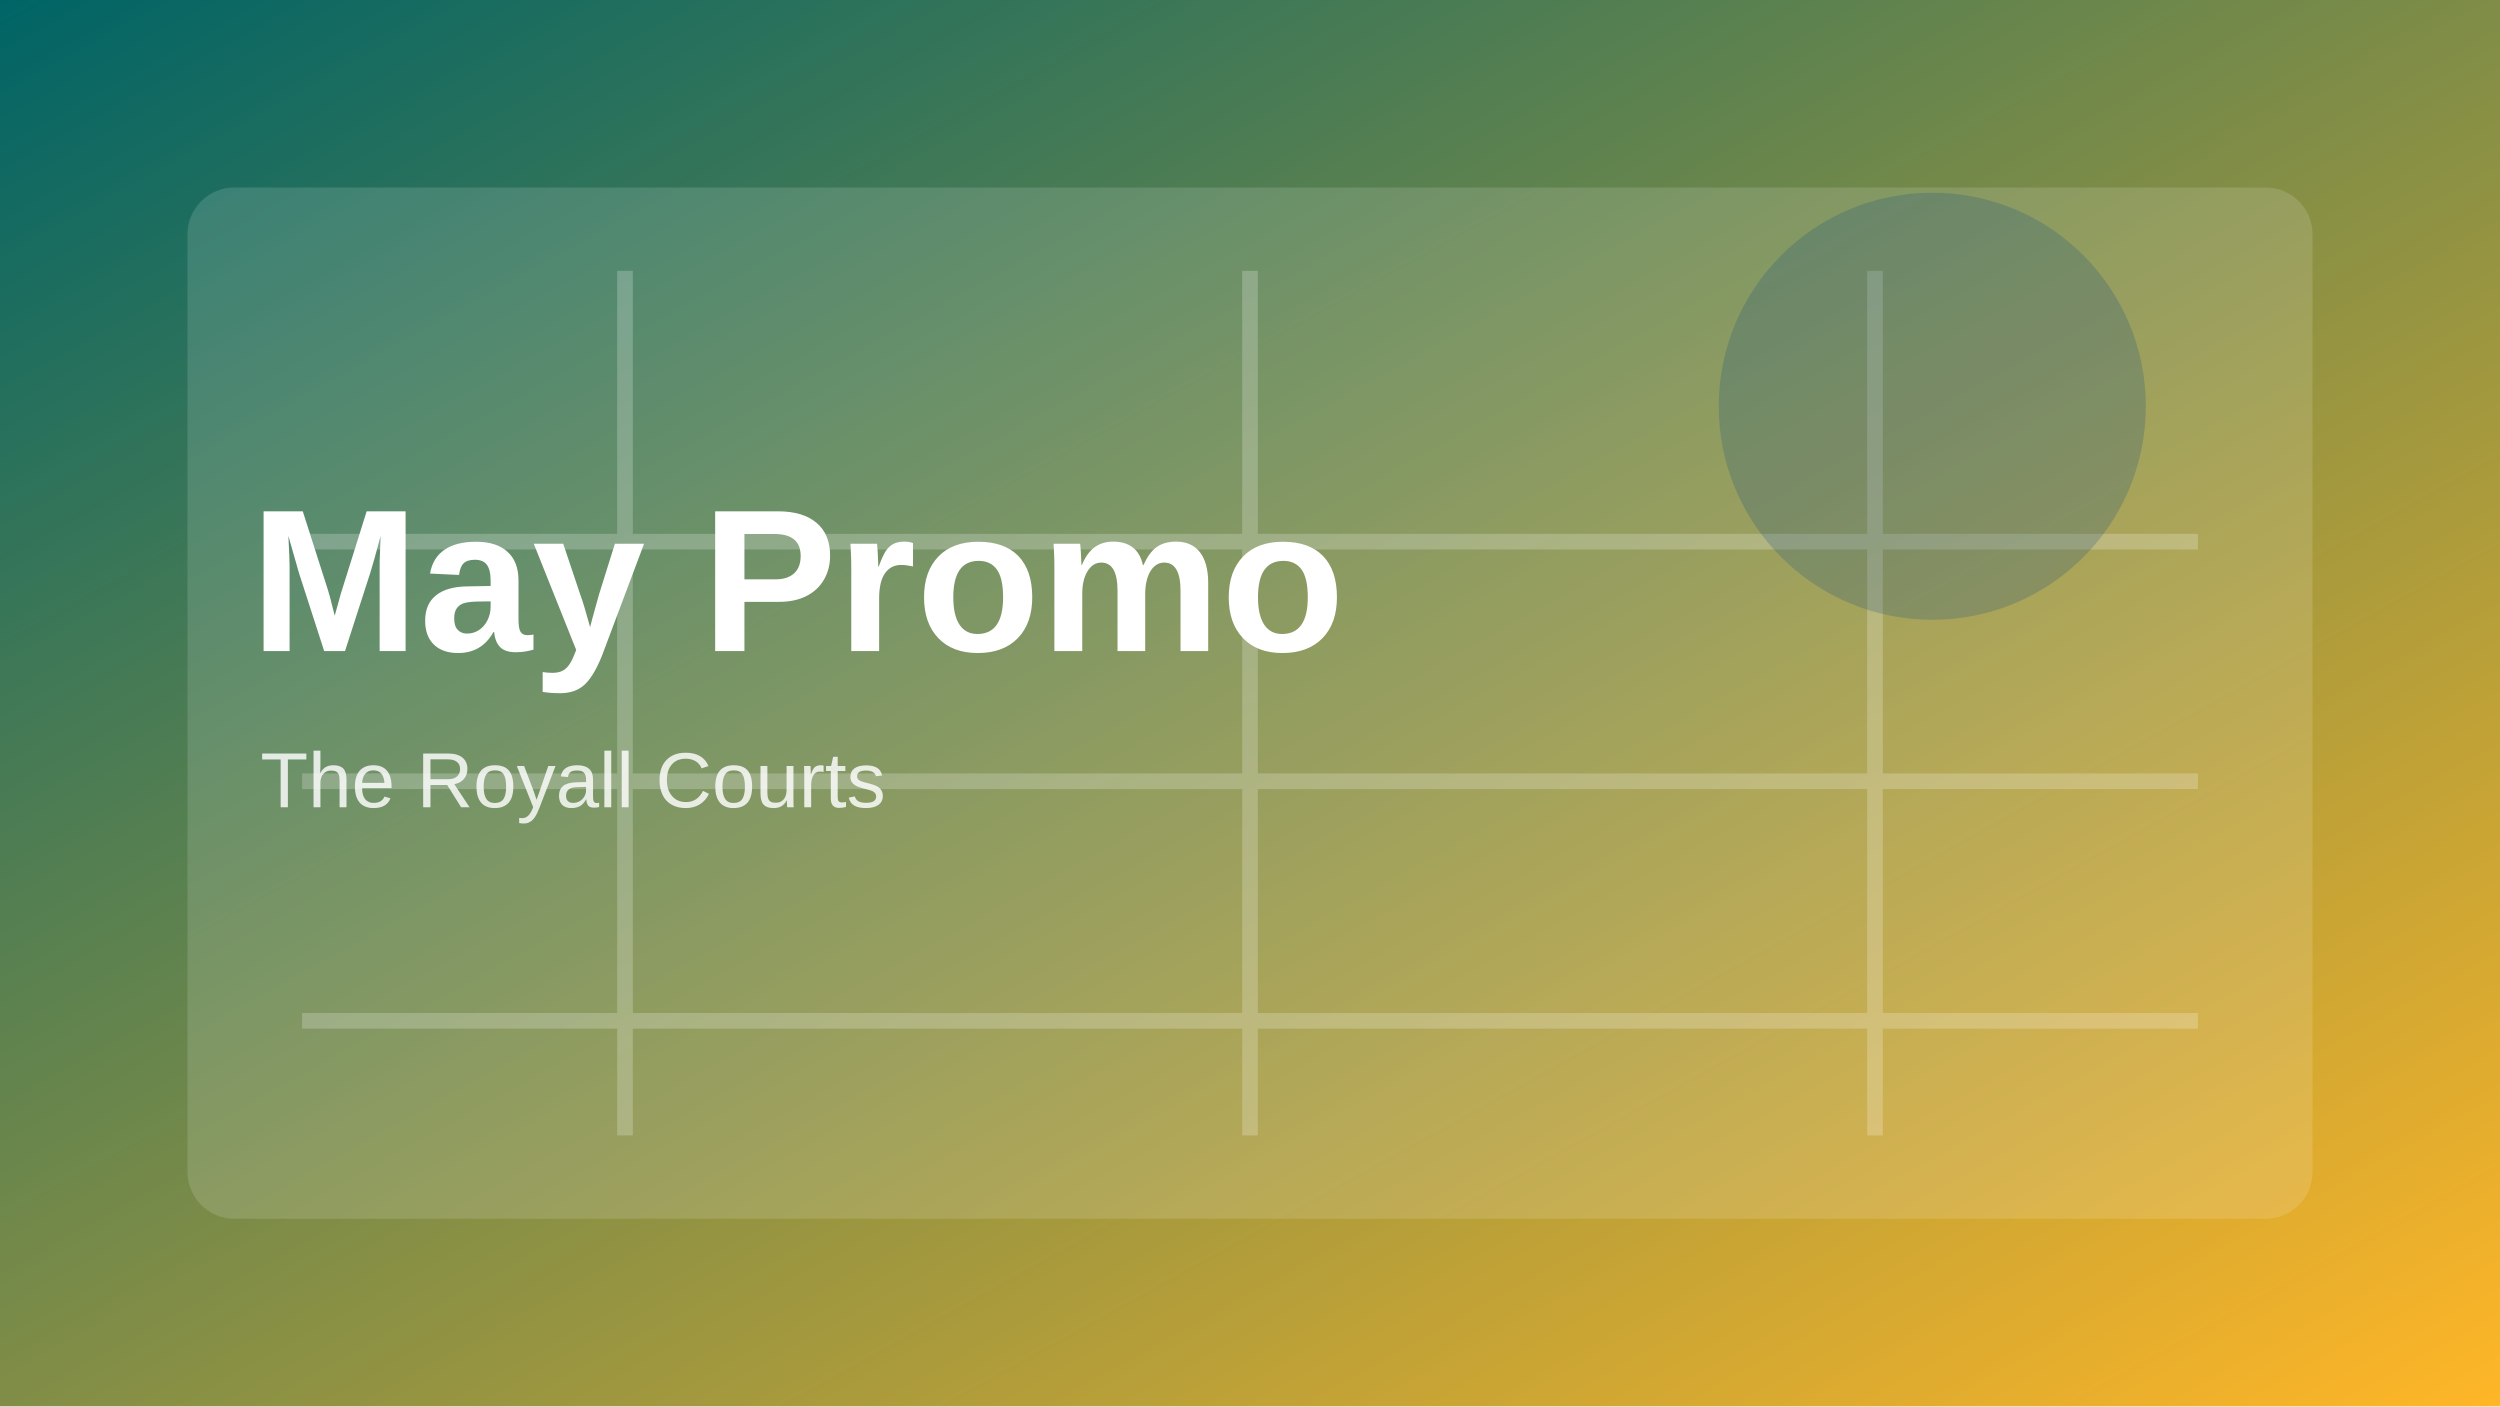
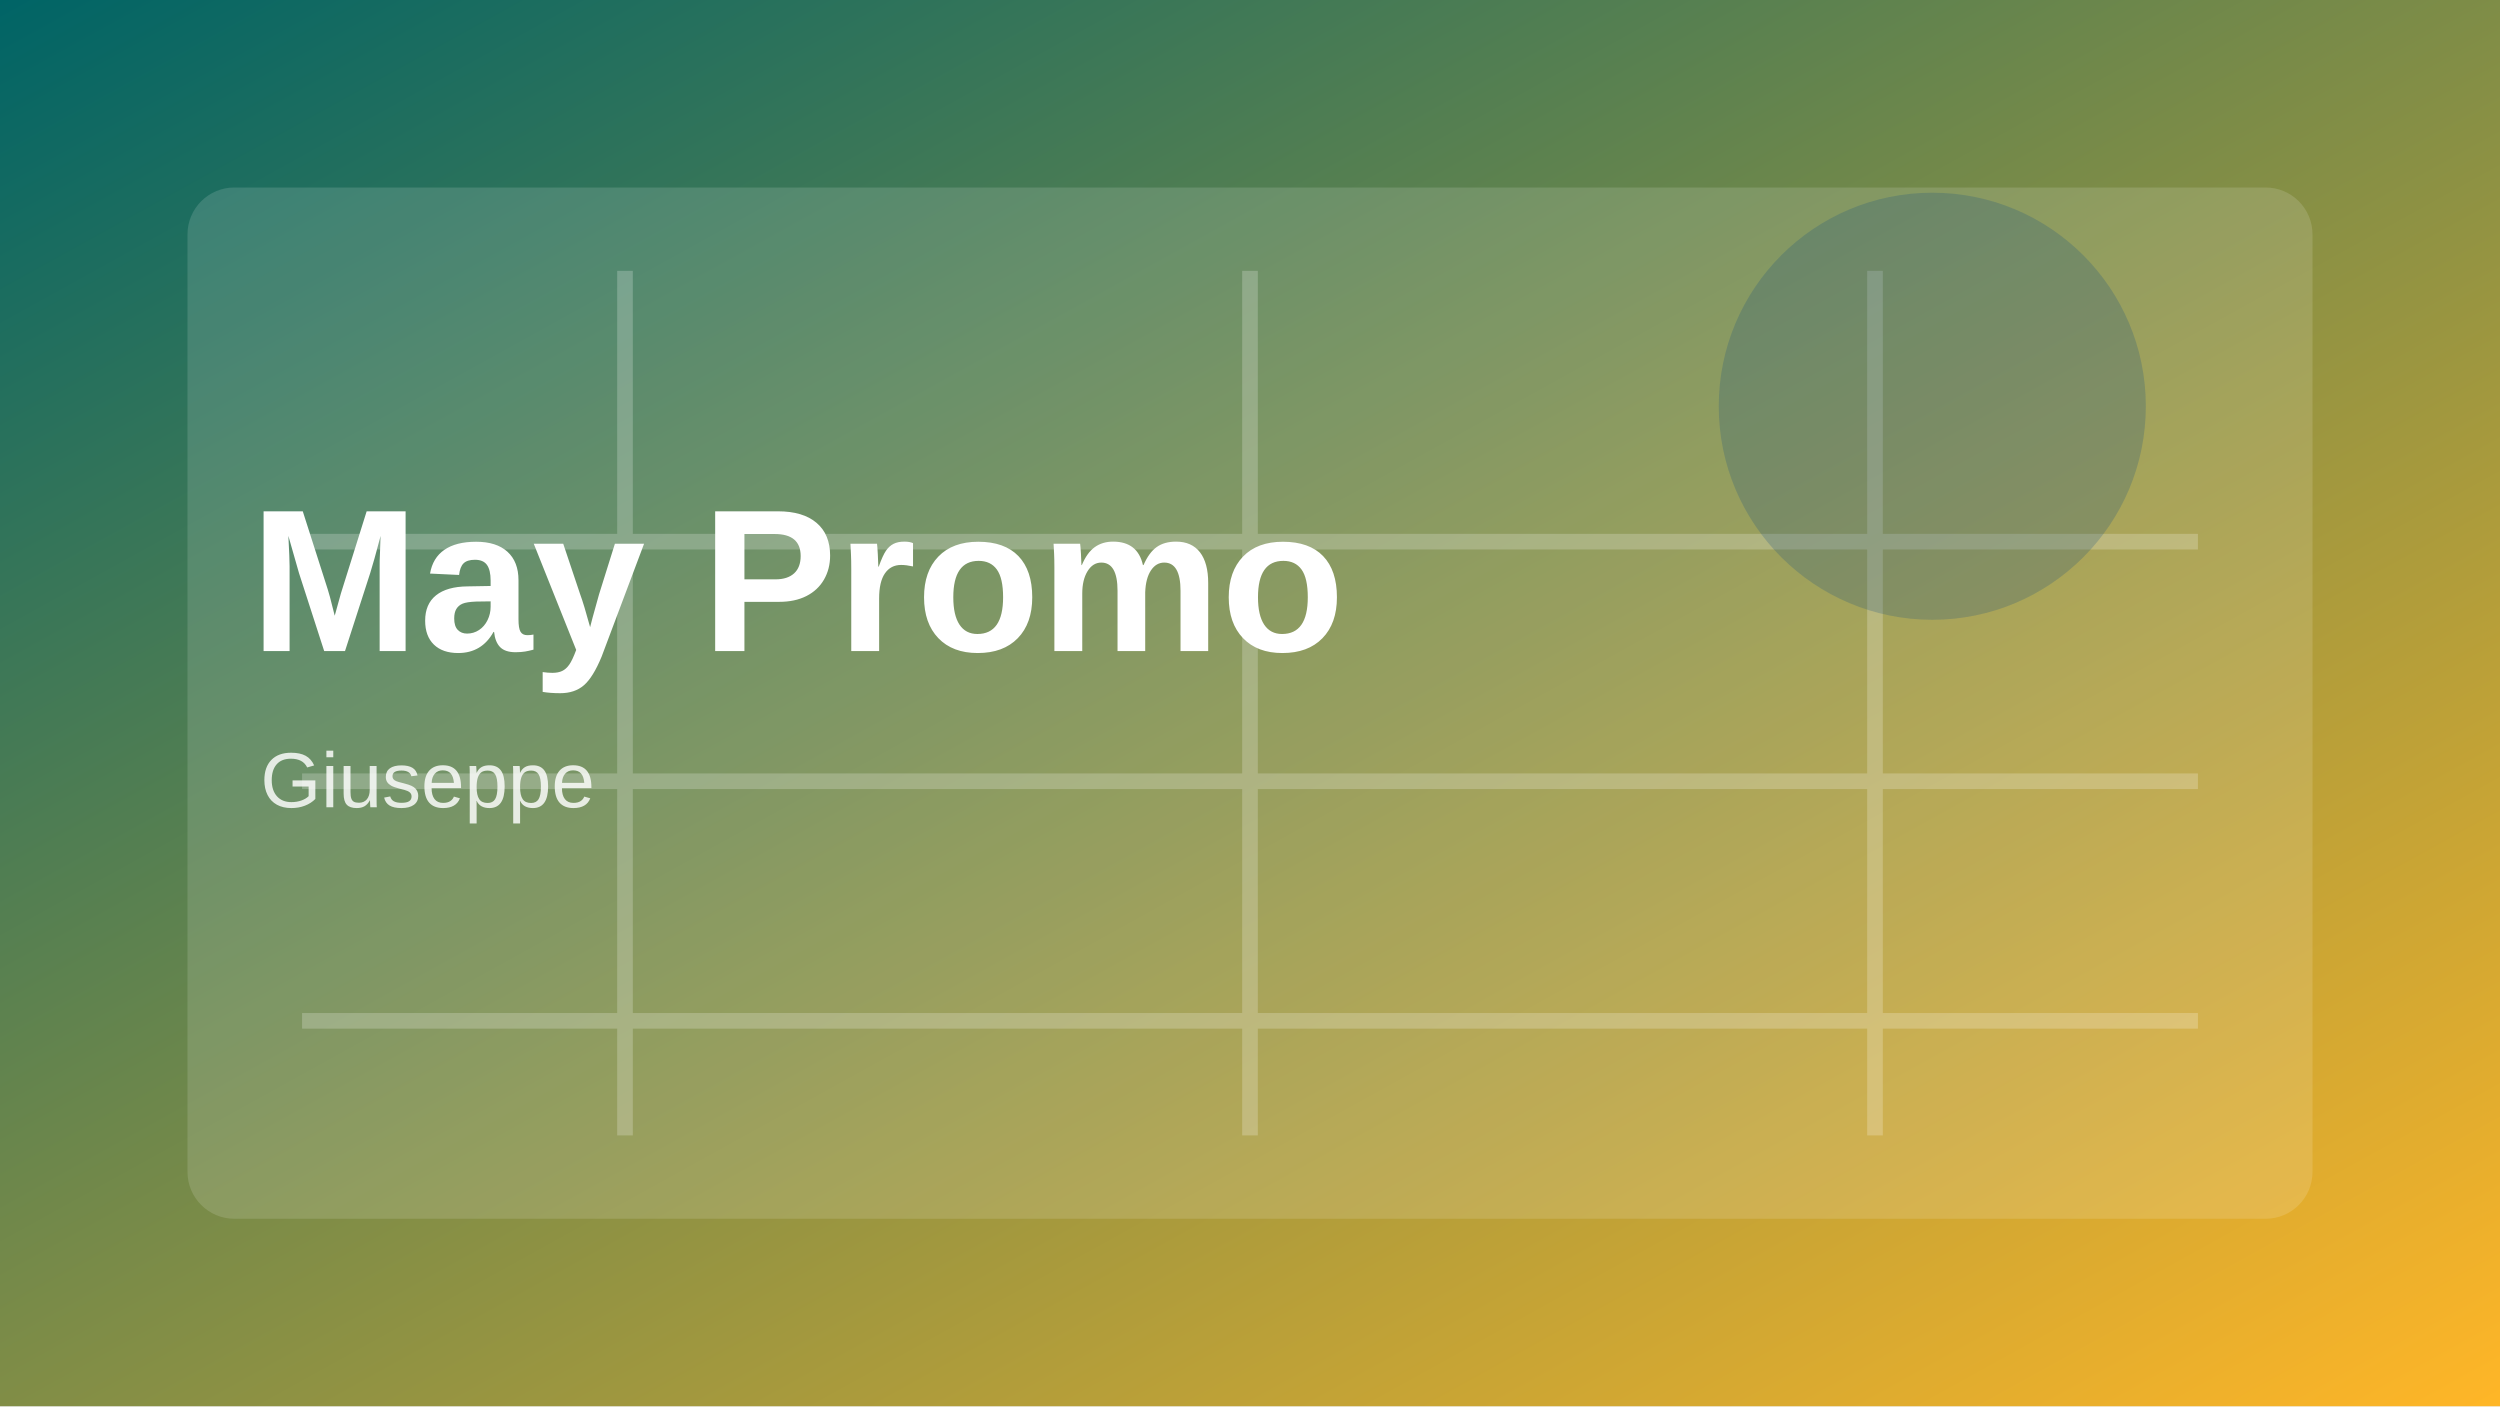
<svg xmlns="http://www.w3.org/2000/svg" width="960" height="540" viewBox="0 0 960 540">
  <defs>
    <linearGradient id="g" x1="0" y1="0" x2="1" y2="1">
      <stop stop-color="#006466" />
      <stop offset="1" stop-color="#ffb627" />
    </linearGradient>
  </defs>
  <rect width="960" height="540" fill="url(#g)" />
  <rect x="72" y="72" width="816" height="396" rx="18" fill="#fff" fill-opacity=".14" />
  <path d="M116 392h728M116 300h728M116 208h728M240 104v332M480 104v332M720 104v332" stroke="#fff" stroke-opacity=".22" stroke-width="6" />
  <circle cx="742" cy="156" r="82" fill="#0f4c81" fill-opacity=".22" />
  <text x="96" y="250" fill="#fff" font-family="Source Sans Pro,Arial,sans-serif" font-size="78" font-weight="800">May Promo</text>
-   <text x="100" y="310" fill="#fff" fill-opacity=".82" font-family="Source Sans Pro,Arial,sans-serif" font-size="30">The Royall Courts</text>
+   <text x="100" y="310" fill="#fff" fill-opacity=".82" font-family="Source Sans Pro,Arial,sans-serif" font-size="30">Giuseppe</text>
</svg>
